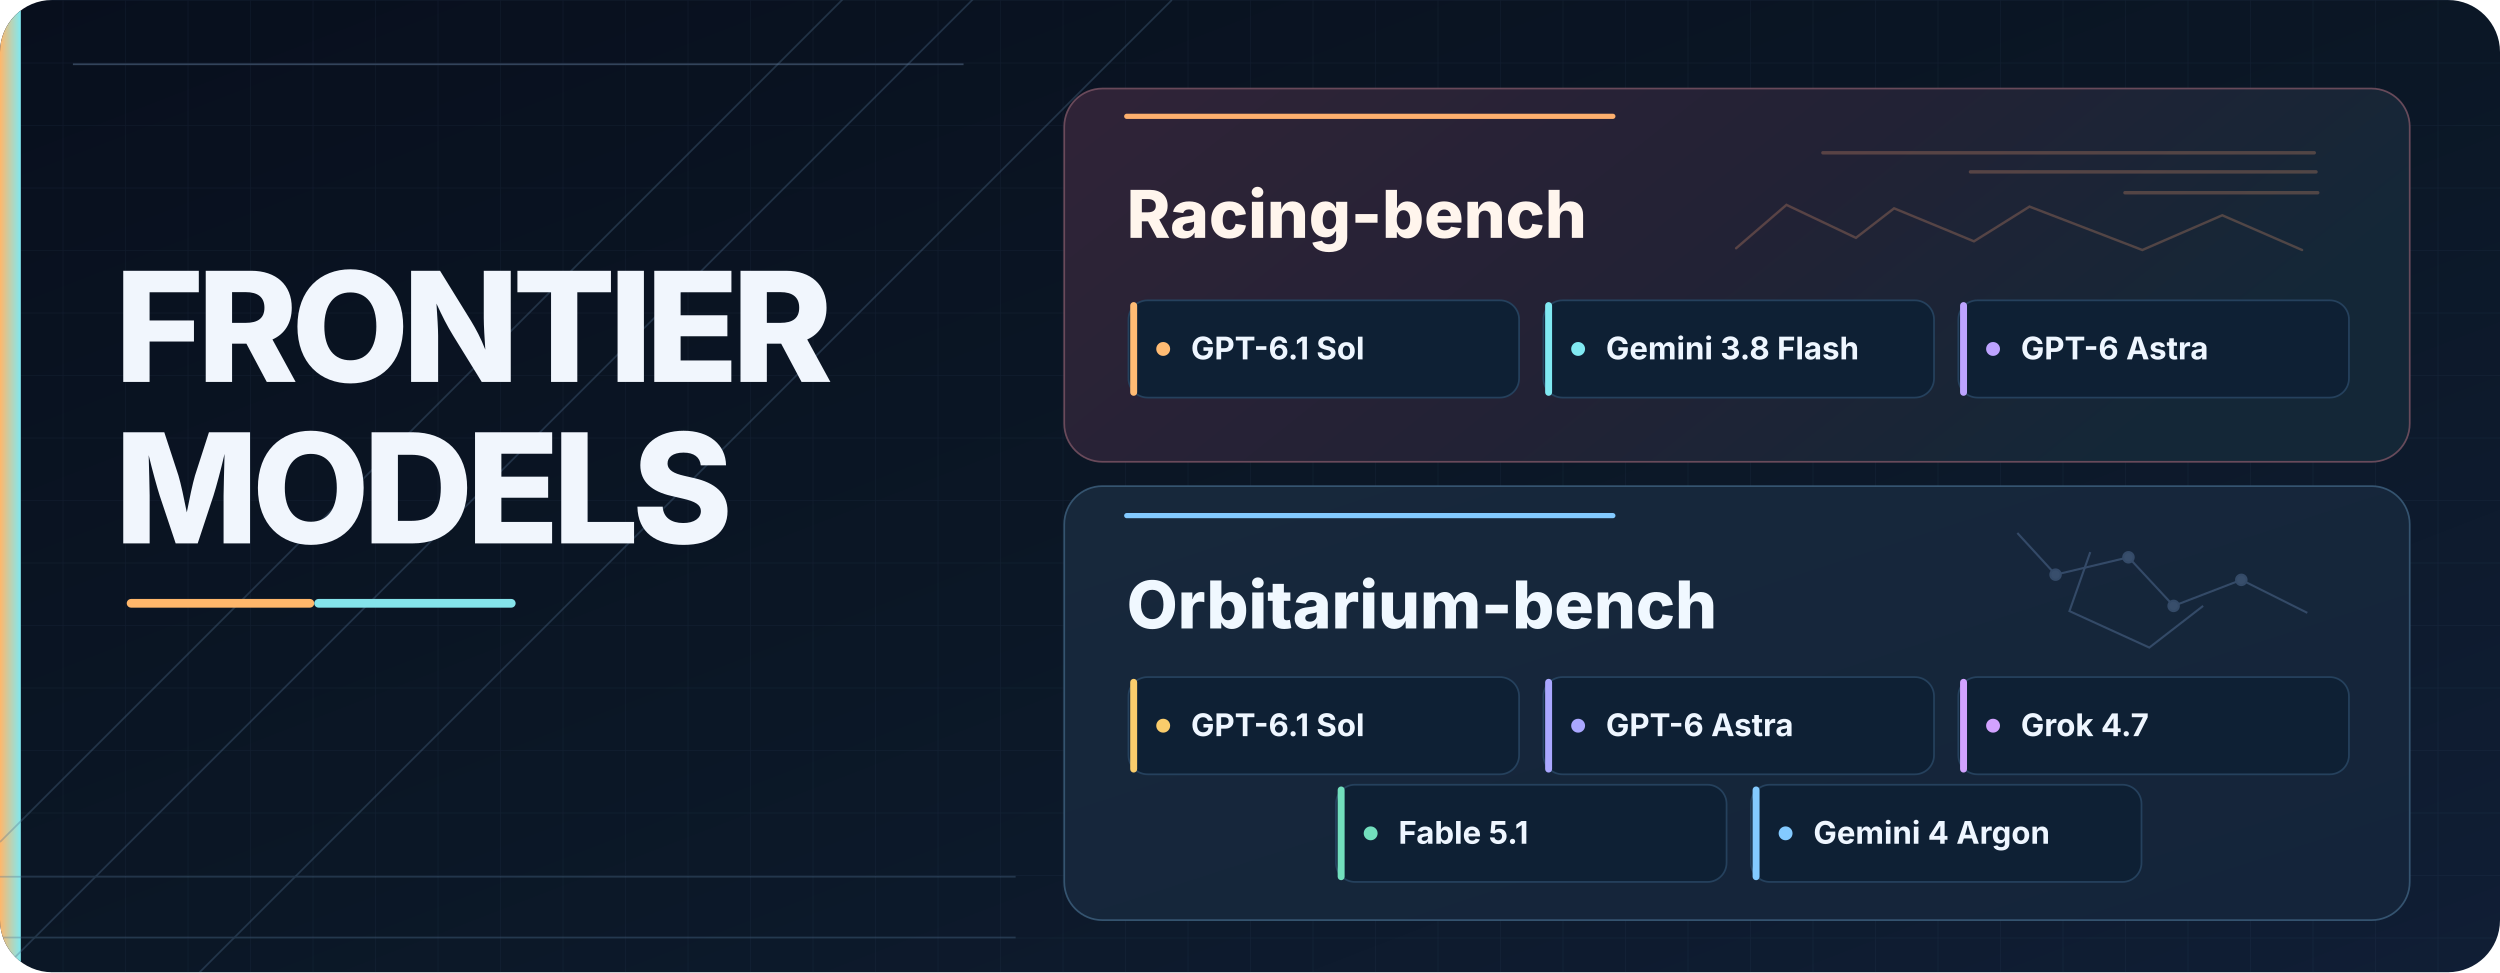
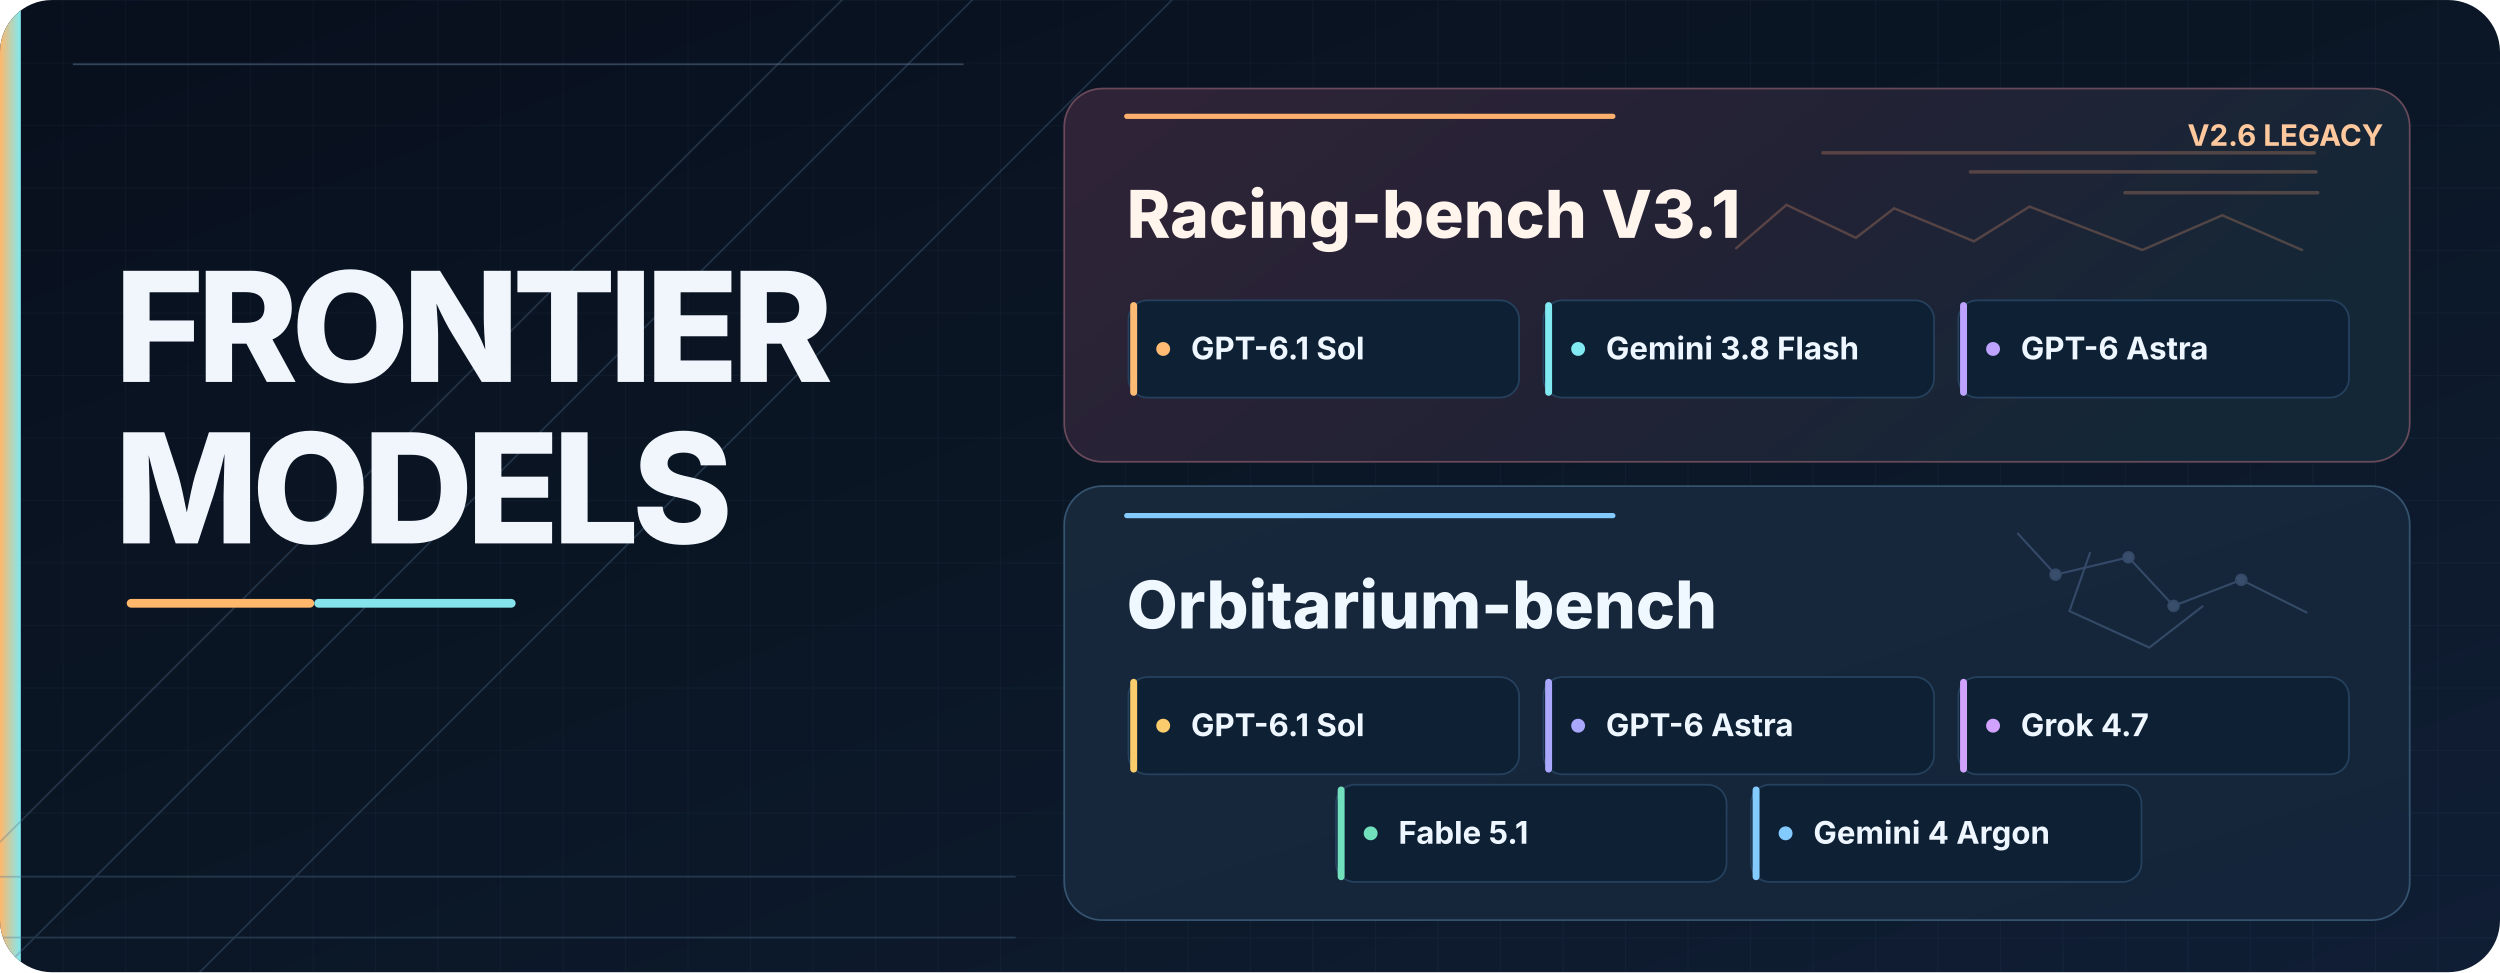
<svg xmlns="http://www.w3.org/2000/svg" viewBox="0 0 1440 560" role="img" aria-labelledby="title desc">
  <defs>
    <linearGradient id="base" x1="0" y1="0" x2="1" y2="1">
      <stop stop-color="#080f1d" />
      <stop offset=".52" stop-color="#0b1726" />
      <stop offset="1" stop-color="#101e35" />
    </linearGradient>
    <linearGradient id="race" x1="0" y1="0" x2="1" y2=".35">
      <stop stop-color="#302337" />
      <stop offset=".57" stop-color="#222235" />
      <stop offset="1" stop-color="#142737" />
    </linearGradient>
    <linearGradient id="orbit" x1="0" y1="0" x2="1" y2="1">
      <stop stop-color="#17283b" />
      <stop offset="1" stop-color="#14243a" />
    </linearGradient>
    <linearGradient id="rail" x1="0" y1="0" x2="1" y2="0">
      <stop stop-color="#ffb76b" />
      <stop offset="1" stop-color="#80e9f2" />
    </linearGradient>
    <pattern id="grid" width="36" height="36" patternUnits="userSpaceOnUse">
      <path d="M36 0H0V36" fill="none" stroke="#4b6386" stroke-opacity=".12" stroke-width=".8" />
    </pattern>
    <clipPath id="canvas">
      <rect width="1440" height="560" rx="30" />
    </clipPath>
  </defs>
  <g clip-path="url(#canvas)" font-family="Inter,Segoe UI,Arial,sans-serif">
    <rect width="1440" height="560" fill="url(#base)" />
    <rect width="1440" height="560" fill="url(#grid)" />
    <path d="M0 0H12V560H0Z" fill="url(#rail)" />
    <path d="M42 37H555" stroke="#33445b" stroke-width="1" />
    <g opacity=".34" stroke="#50708f" stroke-width="1" fill="none">
      <path d="M0 485L585 -100M0 560L605 -45M115 560L675 0" />
      <path d="M0 505H585M0 540H585" />
    </g>
    <text x="66" y="220" font-size="88" font-weight="800" letter-spacing="-4" fill="#f1f6fd">FRONTIER</text>
    <text x="66" y="313" font-size="88" font-weight="800" letter-spacing="-4" fill="#f1f6fd">MODELS</text>
    <rect x="73" y="345" width="108" height="5" rx="2.5" fill="#ffb76b" />
    <rect x="181" y="345" width="116" height="5" rx="2.5" fill="#85e4eb" />
    <g data-benchmark="racing">
      <rect x="613" y="51" width="775" height="215" rx="22" fill="url(#race)" stroke="#7d5565" stroke-opacity=".8" />
      <path d="M649 67H929" stroke="#fdaf6d" stroke-width="3" stroke-linecap="round" />
+       <text x="1260" y="84" font-size="17" font-weight="700" fill="#ffc99d">V2.6 LEGACY</text>
      <g stroke="#ec9b70" fill="none" stroke-linecap="round" opacity=".27">
        <path d="M1050 88h283M1135 99h199M1224 111h111" stroke-width="2" />
        <path d="M1000 143l29 -25 40 19 22 -17 46 19 32 -20 65 25 46 -20 46 20" stroke-width="1.4" />
      </g>
-       <text x="649" y="137" font-size="38" font-weight="800" fill="#fff5ed">Racing-bench</text>
+       <text x="649" y="137" font-size="38" font-weight="800" fill="#fff5ed">Racing-bench V3.1</text>
      <g data-role="run" data-benchmark="racing" data-model="gpt-6.1-sol">
        <rect x="650" y="173" width="225" height="56" rx="11" fill="#0e2034" stroke="#25415d" />
        <rect x="651" y="174" width="4" height="54" rx="2" fill="#ffbb73" />
        <circle cx="670" cy="201" r="4" fill="#ffbb73" />
        <text x="686" y="207" font-size="18" font-weight="650" fill="#eef6ff">GPT-6.1 Sol</text>
      </g>
      <g data-role="run" data-benchmark="racing" data-model="gemini-3.8-flash">
        <rect x="889" y="173" width="225" height="56" rx="11" fill="#0e2034" stroke="#25415d" />
        <rect x="890" y="174" width="4" height="54" rx="2" fill="#80e9f2" />
        <circle cx="909" cy="201" r="4" fill="#80e9f2" />
        <text x="925" y="207" font-size="18" font-weight="650" fill="#eef6ff">Gemini 3.8 Flash</text>
      </g>
      <g data-role="run" data-benchmark="racing" data-model="gpt-6-astra">
        <rect x="1128" y="173" width="225" height="56" rx="11" fill="#0e2034" stroke="#25415d" />
        <rect x="1129" y="174" width="4" height="54" rx="2" fill="#bda3ff" />
        <circle cx="1148" cy="201" r="4" fill="#bda3ff" />
        <text x="1164" y="207" font-size="18" font-weight="650" fill="#eef6ff">GPT-6 Astra</text>
      </g>
    </g>
    <g data-benchmark="orbitarium">
      <rect x="613" y="280" width="775" height="250" rx="22" fill="url(#orbit)" stroke="#3e617f" stroke-opacity=".8" />
      <path d="M649 297H929" stroke="#83caff" stroke-width="3" stroke-linecap="round" />
      <g opacity=".25" fill="none" stroke="#8eb6f0" stroke-width="1.2">
        <path d="M1162 307l22 24 42 -10 26 28 39 -15 38 19" />
        <path d="M1204 318l-12 34 46 21 31 -24" />
        <circle cx="1184" cy="331" r="3" fill="#9fc9ff" />
        <circle cx="1226" cy="321" r="3" fill="#9fc9ff" />
        <circle cx="1252" cy="349" r="3" fill="#9fc9ff" />
        <circle cx="1291" cy="334" r="3" fill="#9fc9ff" />
      </g>
      <text x="649" y="362" font-size="38" font-weight="800" fill="#f0f8ff">Orbitarium-bench</text>
      <g data-role="run" data-benchmark="orbitarium" data-model="gpt-6.1-sol-source">
        <rect x="650" y="390" width="225" height="56" rx="11" fill="#0e2034" stroke="#25415d" />
        <rect x="651" y="391" width="4" height="54" rx="2" fill="#facc6b" />
        <circle cx="670" cy="418" r="4" fill="#facc6b" />
        <text x="686" y="424" font-size="18" font-weight="650" fill="#eef6ff">GPT-6.1 Sol</text>
      </g>
      <g data-role="run" data-benchmark="orbitarium" data-model="gpt-6-astra-max-frontier-v2">
        <rect x="889" y="390" width="225" height="56" rx="11" fill="#0e2034" stroke="#25415d" />
        <rect x="890" y="391" width="4" height="54" rx="2" fill="#aaa7ff" />
        <circle cx="909" cy="418" r="4" fill="#aaa7ff" />
        <text x="925" y="424" font-size="18" font-weight="650" fill="#eef6ff">GPT-6 Astra</text>
      </g>
      <g data-role="run" data-benchmark="orbitarium" data-model="grok-4.7-solar-source">
        <rect x="1128" y="390" width="225" height="56" rx="11" fill="#0e2034" stroke="#25415d" />
        <rect x="1129" y="391" width="4" height="54" rx="2" fill="#d2a2ff" />
        <circle cx="1148" cy="418" r="4" fill="#d2a2ff" />
        <text x="1164" y="424" font-size="18" font-weight="650" fill="#eef6ff">Grok 4.7</text>
      </g>
      <g data-role="run" data-benchmark="orbitarium" data-model="fable-5.1-frontier-v2">
        <rect x="769.5" y="452" width="225" height="56" rx="11" fill="#0e2034" stroke="#25415d" />
        <rect x="770.5" y="453" width="4" height="54" rx="2" fill="#72dfbd" />
        <circle cx="789.5" cy="480" r="4" fill="#72dfbd" />
        <text x="805.5" y="486" font-size="18" font-weight="650" fill="#eef6ff">Fable 5.1</text>
      </g>
      <g data-role="run" data-benchmark="orbitarium" data-model="gemini-4-argon-source">
        <rect x="1008.5" y="452" width="225" height="56" rx="11" fill="#0e2034" stroke="#25415d" />
        <rect x="1009.5" y="453" width="4" height="54" rx="2" fill="#83caff" />
        <circle cx="1028.5" cy="480" r="4" fill="#83caff" />
        <text x="1044.5" y="486" font-size="18" font-weight="650" fill="#eef6ff">Gemini 4 Argon</text>
      </g>
    </g>
  </g>
</svg>
